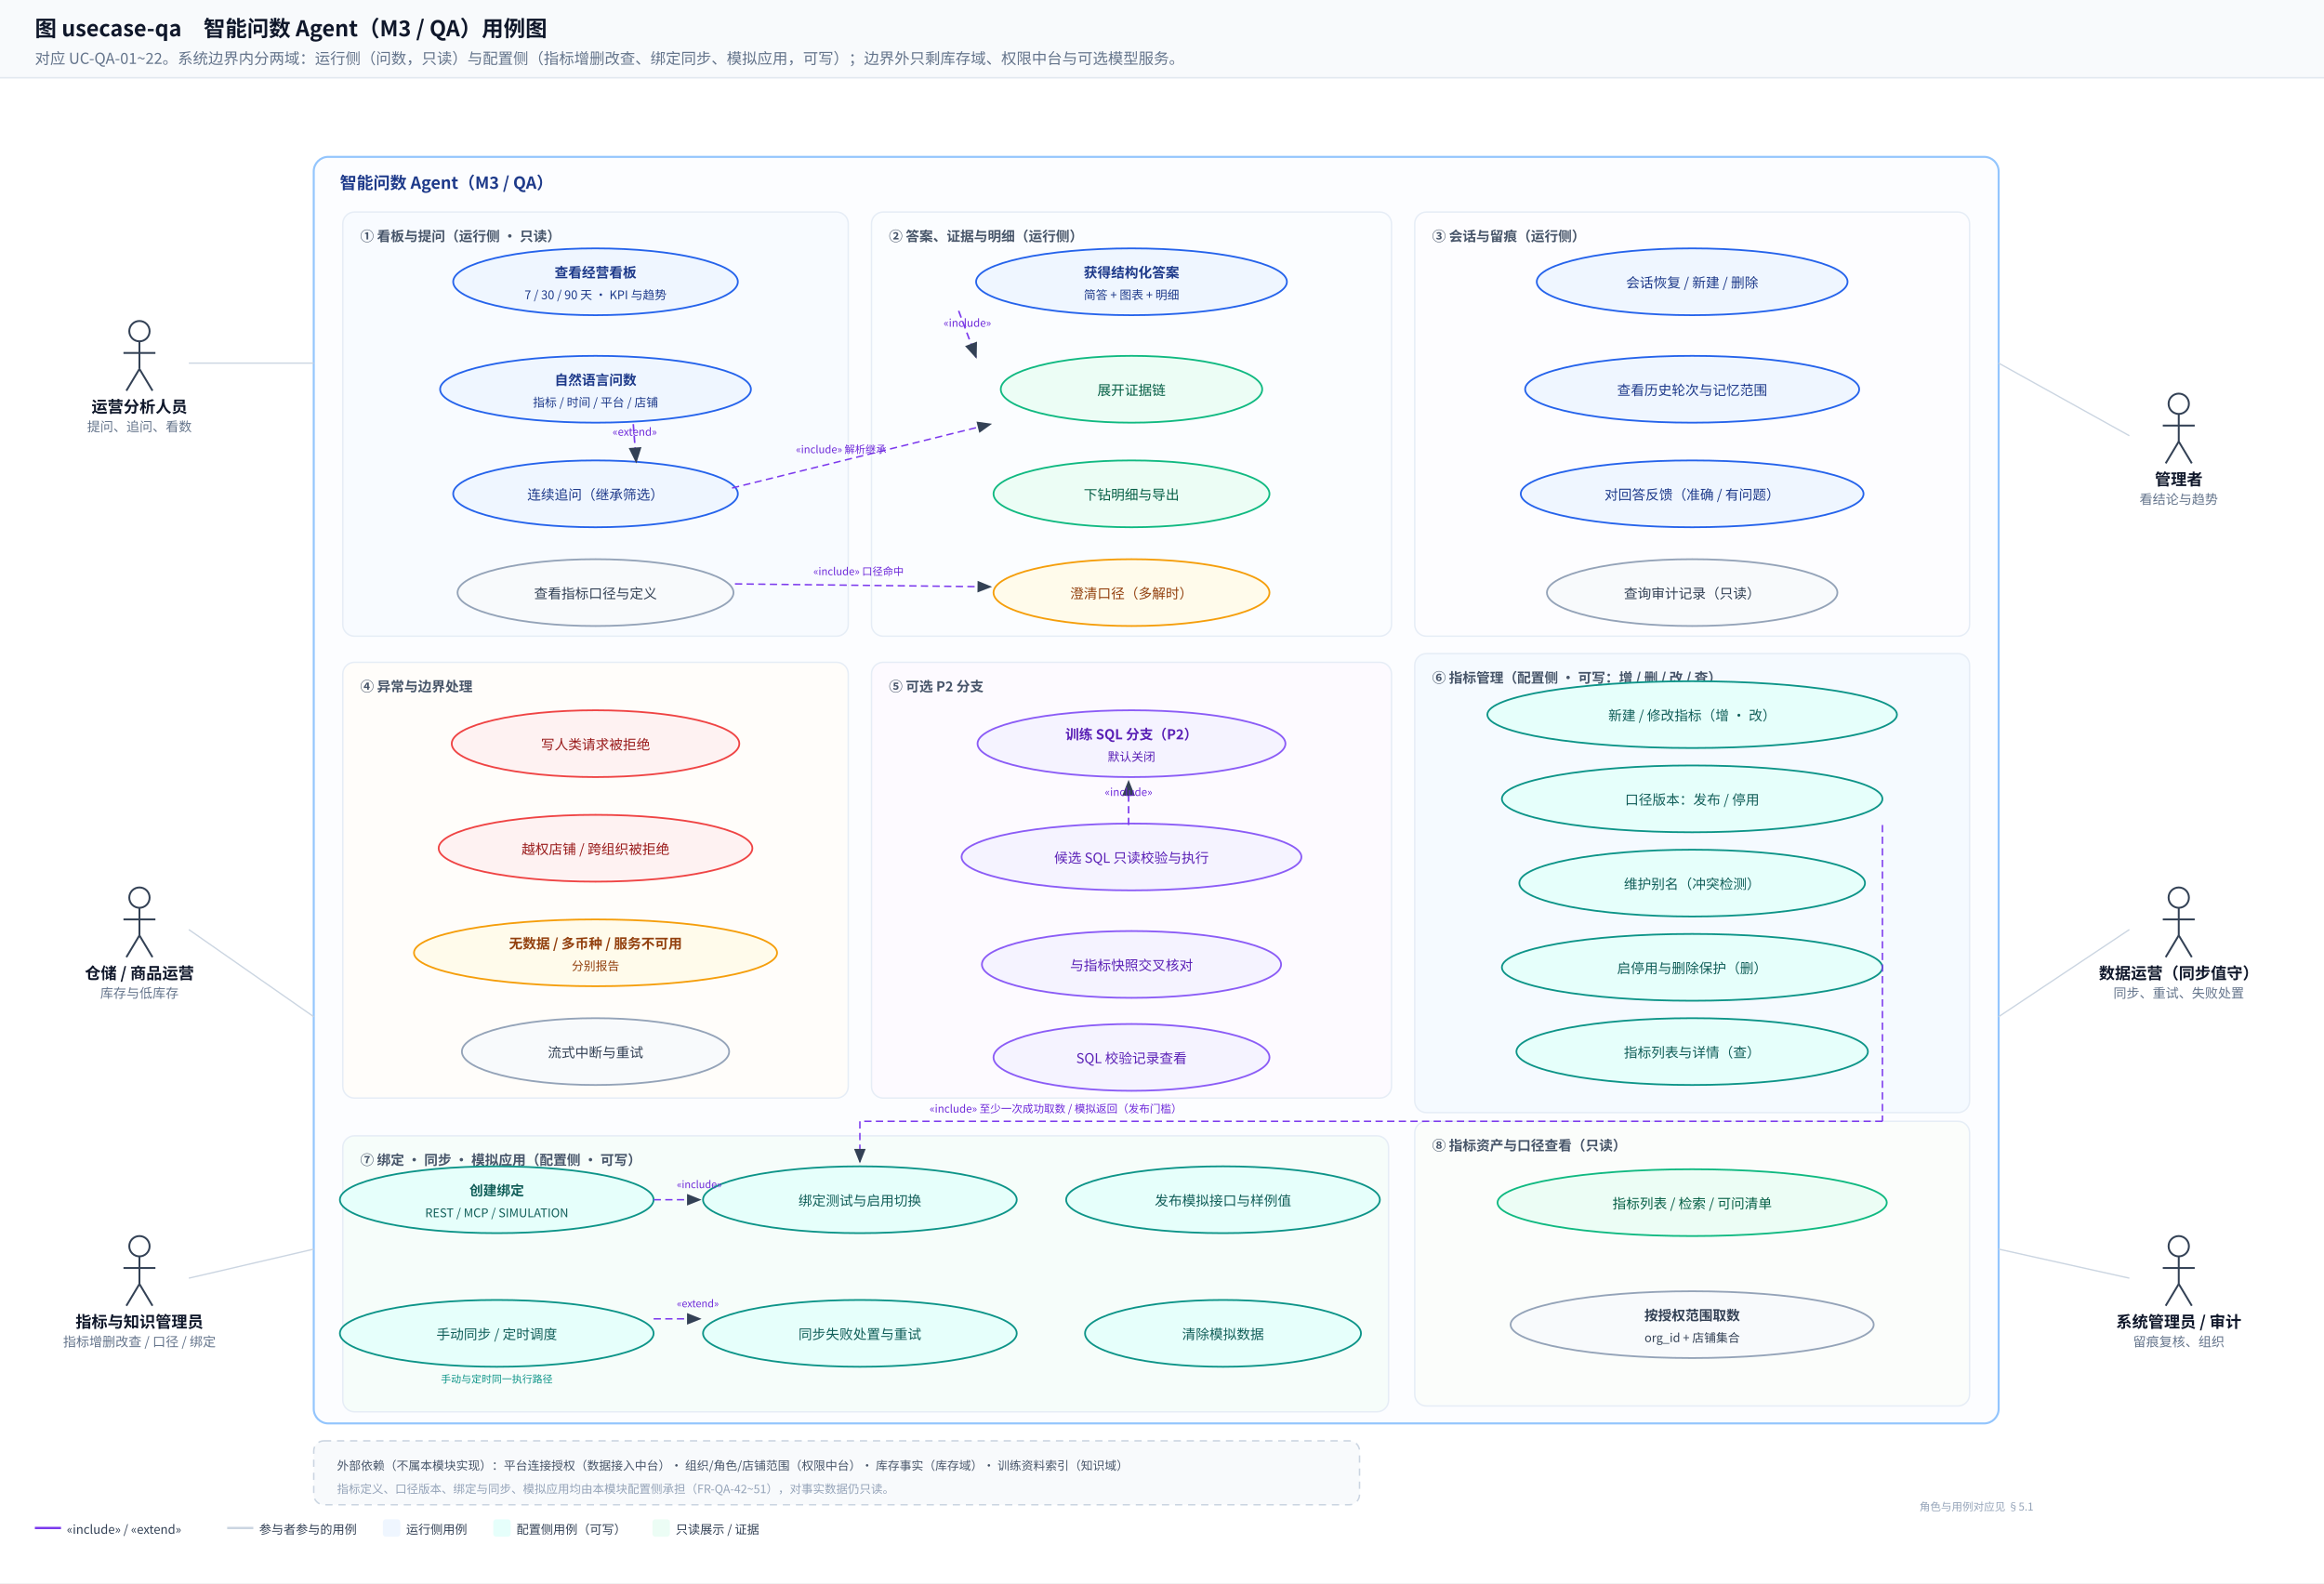
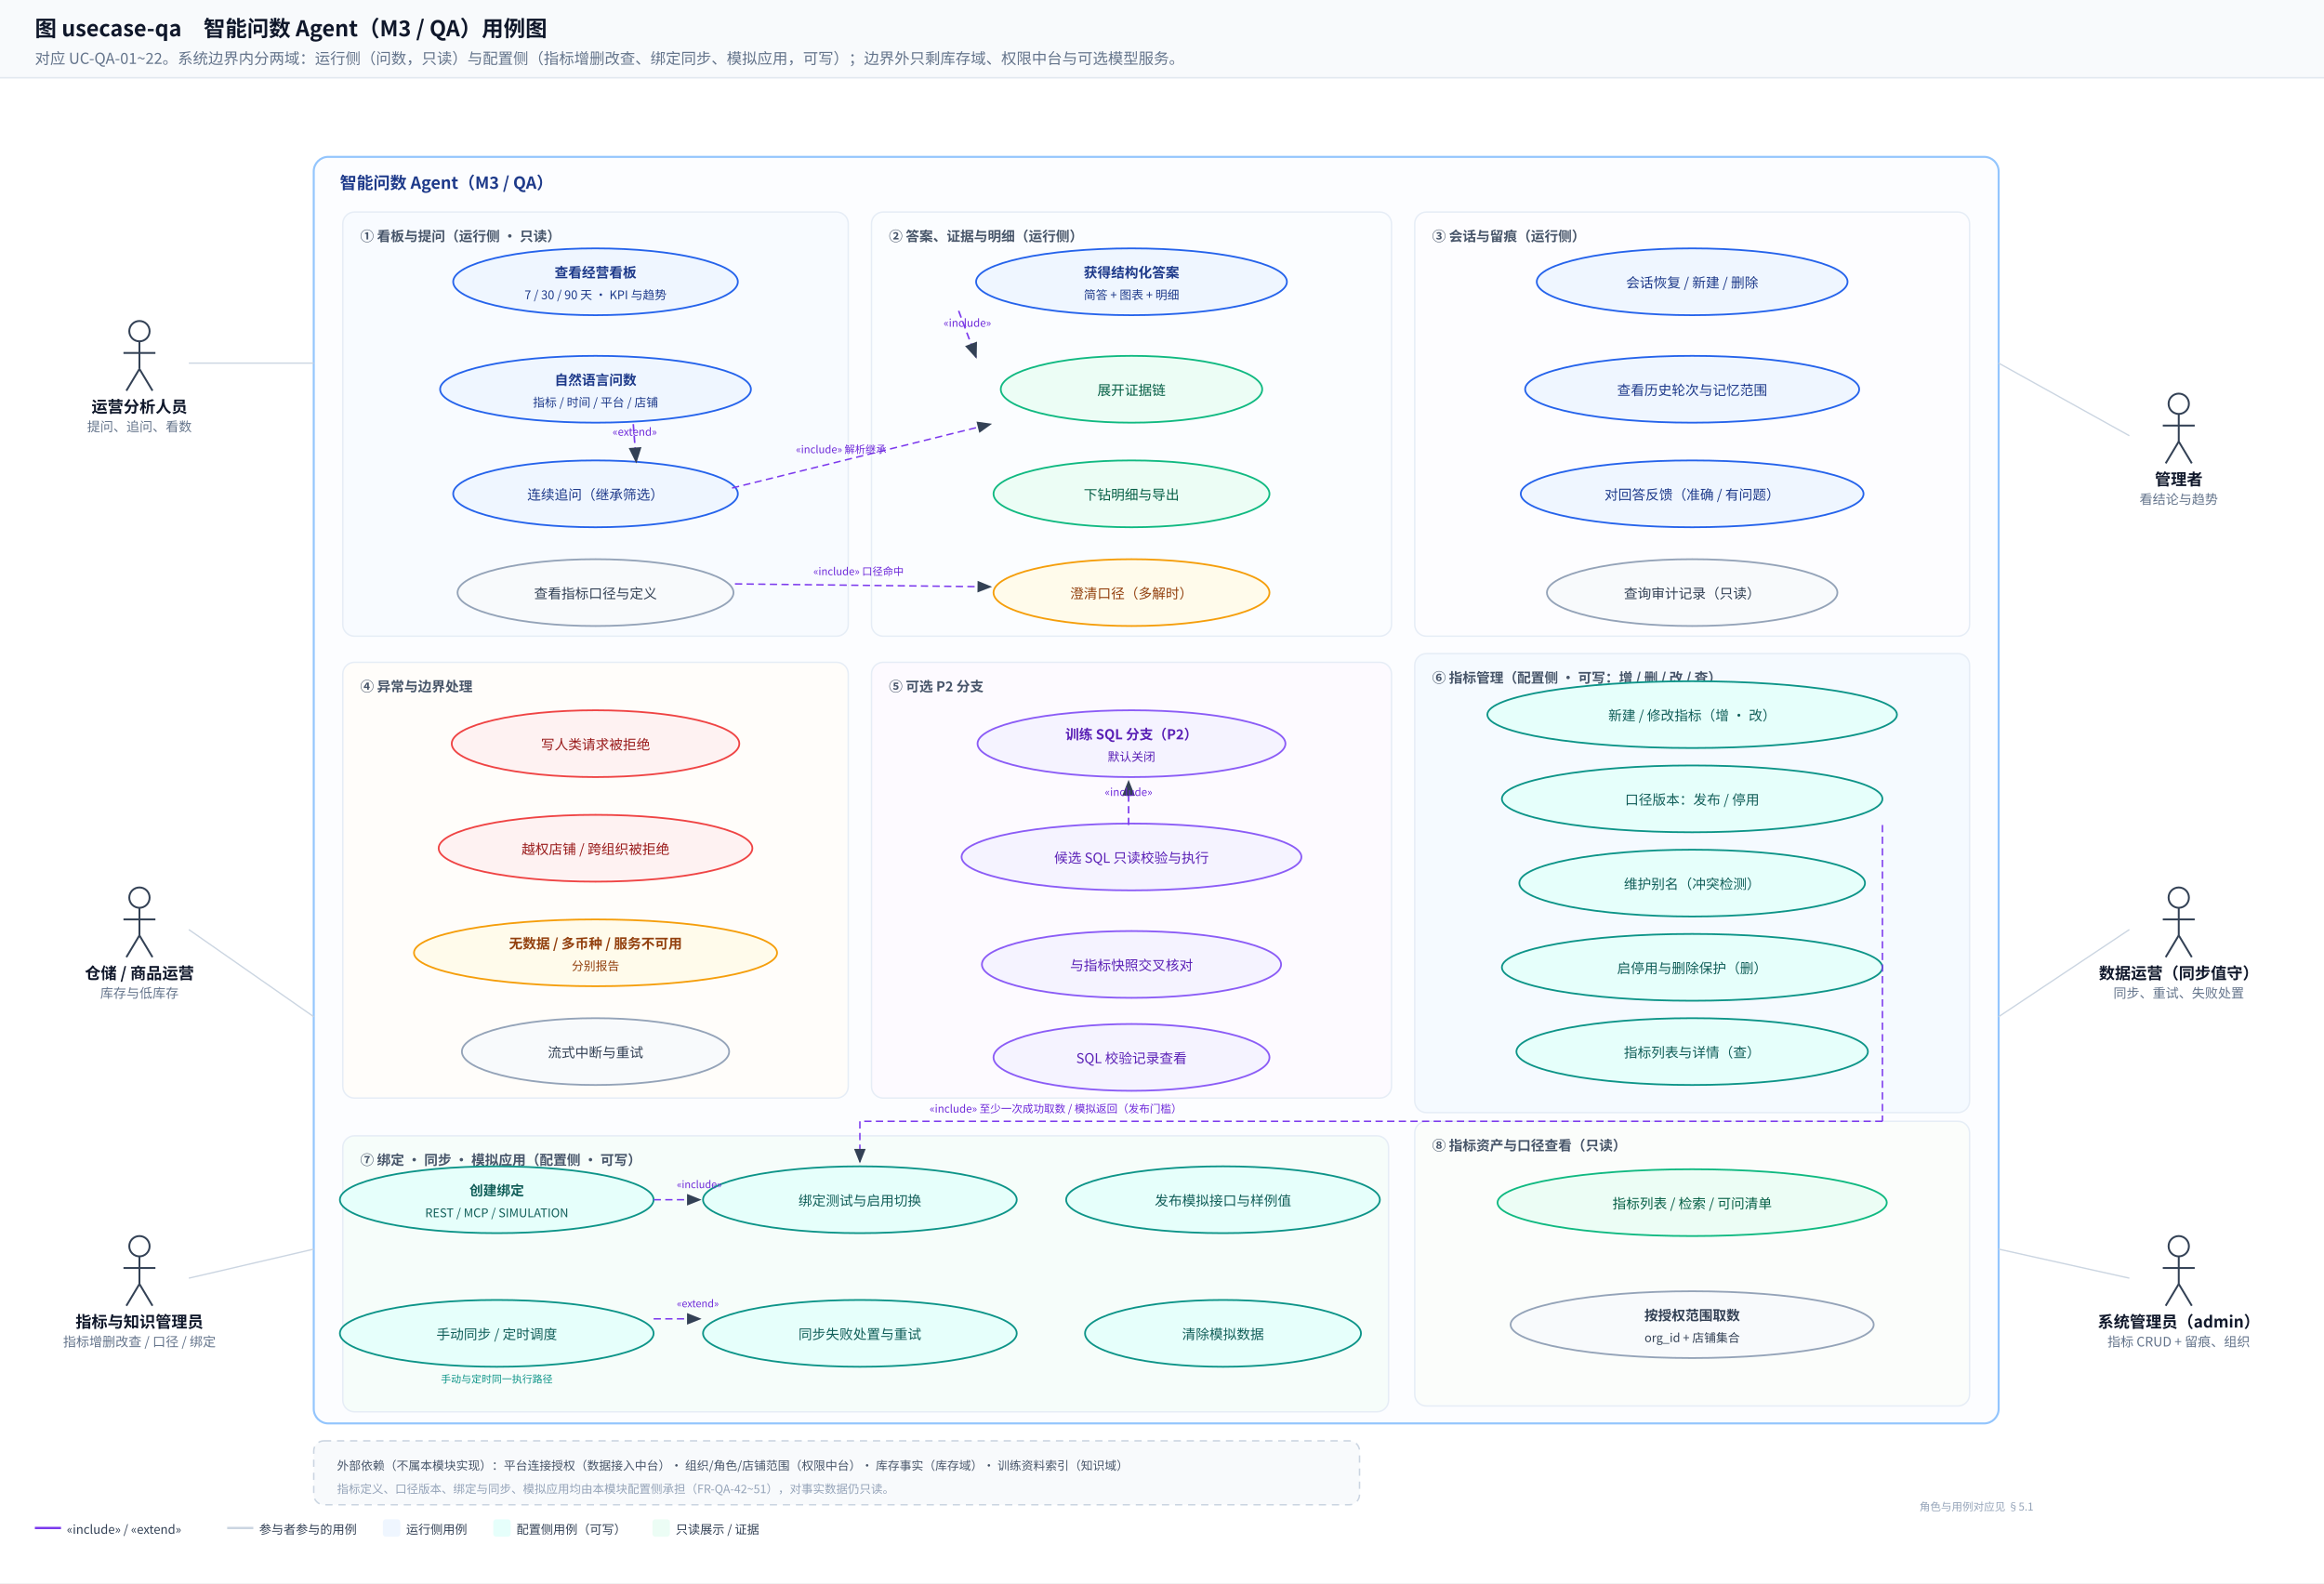
<svg xmlns="http://www.w3.org/2000/svg" width="1600" height="1090" viewBox="0 0 1600 1090">
  <defs>
    <marker id="ar" markerWidth="10" markerHeight="8" refX="9" refY="4" orient="auto">
      <path d="M0,0 L10,4 L0,8 z" fill="#334155" />
    </marker>
    <marker id="ar-b" markerWidth="10" markerHeight="8" refX="9" refY="4" orient="auto">
      <path d="M0,0 L10,4 L0,8 z" fill="#2563eb" />
    </marker>
    <marker id="ar-r" markerWidth="10" markerHeight="8" refX="9" refY="4" orient="auto">
      <path d="M0,0 L10,4 L0,8 z" fill="#dc2626" />
    </marker>
    <marker id="ar-g" markerWidth="10" markerHeight="8" refX="9" refY="4" orient="auto">
      <path d="M0,0 L10,4 L0,8 z" fill="#059669" />
    </marker>
    <marker id="ar-a" markerWidth="10" markerHeight="8" refX="9" refY="4" orient="auto">
      <path d="M0,0 L10,4 L0,8 z" fill="#d97706" />
    </marker>
  </defs>
  <rect width="1600" height="1090" fill="#ffffff" />
  <rect x="0" y="0" width="1600" height="54" fill="#f8fafc" />
  <rect x="0" y="53" width="1600" height="1" fill="#e2e8f0" />
  <text x="24" y="25" font-family="Droid Sans Fallback, Noto Sans CJK SC, Microsoft YaHei, sans-serif" font-size="15" font-weight="bold" fill="#0f172a">图 usecase-qa　智能问数 Agent（M3 / QA）用例图</text>
  <text x="24" y="44" font-family="Droid Sans Fallback, Noto Sans CJK SC, Microsoft YaHei, sans-serif" font-size="10.5" fill="#64748b">对应 UC-QA-01~22。系统边界内分两域：运行侧（问数，只读）与配置侧（指标增删改查、绑定同步、模拟应用，可写）；边界外只剩库存域、权限中台与可选模型服务。</text>
  <rect x="216.0" y="108.0" width="1160.0" height="872.0" rx="10" fill="#fcfdff" stroke="#93c5fd" stroke-width="1.4" />
  <text x="234.0" y="130.0" font-family="Droid Sans Fallback, Noto Sans CJK SC, Microsoft YaHei, sans-serif" font-size="11.5" fill="#1e3a8a" text-anchor="start" font-weight="bold">智能问数 Agent（M3 / QA）</text>
  <rect x="236.0" y="146.0" width="348.0" height="292.0" rx="8" fill="#f8fbff" stroke="#e6edf6" stroke-width="1" />
  <text x="248.0" y="166.0" font-family="Droid Sans Fallback, Noto Sans CJK SC, Microsoft YaHei, sans-serif" font-size="9.4" fill="#475569" text-anchor="start" font-weight="bold">① 看板与提问（运行侧 · 只读）</text>
  <rect x="600.0" y="146.0" width="358.0" height="292.0" rx="8" fill="#fbfdff" stroke="#e6edf6" stroke-width="1" />
  <text x="612.0" y="166.0" font-family="Droid Sans Fallback, Noto Sans CJK SC, Microsoft YaHei, sans-serif" font-size="9.4" fill="#475569" text-anchor="start" font-weight="bold">② 答案、证据与明细（运行侧）</text>
  <rect x="974.0" y="146.0" width="382.0" height="292.0" rx="8" fill="#fdfdff" stroke="#e6edf6" stroke-width="1" />
  <text x="986.0" y="166.0" font-family="Droid Sans Fallback, Noto Sans CJK SC, Microsoft YaHei, sans-serif" font-size="9.4" fill="#475569" text-anchor="start" font-weight="bold">③ 会话与留痕（运行侧）</text>
  <rect x="236.0" y="456.0" width="348.0" height="300.0" rx="8" fill="#fffdfa" stroke="#e6edf6" stroke-width="1" />
  <text x="248.0" y="476.0" font-family="Droid Sans Fallback, Noto Sans CJK SC, Microsoft YaHei, sans-serif" font-size="9.4" fill="#475569" text-anchor="start" font-weight="bold">④ 异常与边界处理</text>
  <rect x="600.0" y="456.0" width="358.0" height="300.0" rx="8" fill="#fdfaff" stroke="#e6edf6" stroke-width="1" />
  <text x="612.0" y="476.0" font-family="Droid Sans Fallback, Noto Sans CJK SC, Microsoft YaHei, sans-serif" font-size="9.4" fill="#475569" text-anchor="start" font-weight="bold">⑤ 可选 P2 分支</text>
  <rect x="974.0" y="450.0" width="382.0" height="316.0" rx="8" fill="#f5faff" stroke="#e6edf6" stroke-width="1" />
  <text x="986.0" y="470.0" font-family="Droid Sans Fallback, Noto Sans CJK SC, Microsoft YaHei, sans-serif" font-size="9.4" fill="#475569" text-anchor="start" font-weight="bold">⑥ 指标管理（配置侧 · 可写：增 / 删 / 改 / 查）</text>
  <rect x="236.0" y="782.0" width="720.0" height="190.0" rx="8" fill="#f6fdfa" stroke="#e6edf6" stroke-width="1" />
  <text x="248.0" y="802.0" font-family="Droid Sans Fallback, Noto Sans CJK SC, Microsoft YaHei, sans-serif" font-size="9.4" fill="#475569" text-anchor="start" font-weight="bold">⑦ 绑定 · 同步 · 模拟应用（配置侧 · 可写）</text>
  <rect x="974.0" y="772.0" width="382.0" height="196.0" rx="8" fill="#fbfdfb" stroke="#e6edf6" stroke-width="1" />
  <text x="986.0" y="792.0" font-family="Droid Sans Fallback, Noto Sans CJK SC, Microsoft YaHei, sans-serif" font-size="9.4" fill="#475569" text-anchor="start" font-weight="bold">⑧ 指标资产与口径查看（只读）</text>
  <ellipse cx="410.0" cy="194.0" rx="98.0" ry="23.0" fill="#eff6ff" stroke="#2563eb" stroke-width="1.2" />
  <text x="410.0" y="191.0" font-family="Droid Sans Fallback, Noto Sans CJK SC, Microsoft YaHei, sans-serif" font-size="9.4" fill="#1e3a8a" text-anchor="middle" font-weight="bold">查看经营看板</text>
  <text x="410.0" y="206.0" font-family="Droid Sans Fallback, Noto Sans CJK SC, Microsoft YaHei, sans-serif" font-size="8.2" fill="#1e3a8a" text-anchor="middle" font-weight="normal">7 / 30 / 90 天 · KPI 与趋势</text>
  <ellipse cx="410.0" cy="268.0" rx="107.0" ry="23.0" fill="#eff6ff" stroke="#2563eb" stroke-width="1.2" />
  <text x="410.0" y="265.0" font-family="Droid Sans Fallback, Noto Sans CJK SC, Microsoft YaHei, sans-serif" font-size="9.4" fill="#1e3a8a" text-anchor="middle" font-weight="bold">自然语言问数</text>
  <text x="410.0" y="280.0" font-family="Droid Sans Fallback, Noto Sans CJK SC, Microsoft YaHei, sans-serif" font-size="8.2" fill="#1e3a8a" text-anchor="middle" font-weight="normal">指标 / 时间 / 平台 / 店铺</text>
  <ellipse cx="410.0" cy="340.0" rx="98.0" ry="23.0" fill="#eff6ff" stroke="#2563eb" stroke-width="1.2" />
  <text x="410.0" y="344.0" font-family="Droid Sans Fallback, Noto Sans CJK SC, Microsoft YaHei, sans-serif" font-size="9.4" fill="#1e3a8a" text-anchor="middle" font-weight="normal">连续追问（继承筛选）</text>
  <ellipse cx="410.0" cy="408.0" rx="95.0" ry="23.0" fill="#f8fafc" stroke="#94a3b8" stroke-width="1.2" />
  <text x="410.0" y="412.0" font-family="Droid Sans Fallback, Noto Sans CJK SC, Microsoft YaHei, sans-serif" font-size="9.4" fill="#334155" text-anchor="middle" font-weight="normal">查看指标口径与定义</text>
  <ellipse cx="779.0" cy="194.0" rx="107.0" ry="23.0" fill="#eff6ff" stroke="#2563eb" stroke-width="1.2" />
  <text x="779.0" y="191.0" font-family="Droid Sans Fallback, Noto Sans CJK SC, Microsoft YaHei, sans-serif" font-size="9.4" fill="#1e3a8a" text-anchor="middle" font-weight="bold">获得结构化答案</text>
  <text x="779.0" y="206.0" font-family="Droid Sans Fallback, Noto Sans CJK SC, Microsoft YaHei, sans-serif" font-size="8.2" fill="#1e3a8a" text-anchor="middle" font-weight="normal">简答 + 图表 + 明细</text>
  <ellipse cx="779.0" cy="268.0" rx="90.0" ry="23.0" fill="#ecfdf5" stroke="#10b981" stroke-width="1.2" />
  <text x="779.0" y="272.0" font-family="Droid Sans Fallback, Noto Sans CJK SC, Microsoft YaHei, sans-serif" font-size="9.4" fill="#065f46" text-anchor="middle" font-weight="normal">展开证据链</text>
  <ellipse cx="779.0" cy="340.0" rx="95.0" ry="23.0" fill="#ecfdf5" stroke="#10b981" stroke-width="1.2" />
  <text x="779.0" y="344.0" font-family="Droid Sans Fallback, Noto Sans CJK SC, Microsoft YaHei, sans-serif" font-size="9.4" fill="#065f46" text-anchor="middle" font-weight="normal">下钻明细与导出</text>
  <ellipse cx="779.0" cy="408.0" rx="95.0" ry="23.0" fill="#fffbeb" stroke="#f59e0b" stroke-width="1.2" />
  <text x="779.0" y="412.0" font-family="Droid Sans Fallback, Noto Sans CJK SC, Microsoft YaHei, sans-serif" font-size="9.4" fill="#92400e" text-anchor="middle" font-weight="normal">澄清口径（多解时）</text>
  <ellipse cx="1165.0" cy="194.0" rx="107.0" ry="23.0" fill="#eff6ff" stroke="#2563eb" stroke-width="1.2" />
  <text x="1165.0" y="198.0" font-family="Droid Sans Fallback, Noto Sans CJK SC, Microsoft YaHei, sans-serif" font-size="9.4" fill="#1e3a8a" text-anchor="middle" font-weight="normal">会话恢复 / 新建 / 删除</text>
  <ellipse cx="1165.0" cy="268.0" rx="115.0" ry="23.0" fill="#eff6ff" stroke="#2563eb" stroke-width="1.2" />
  <text x="1165.0" y="272.0" font-family="Droid Sans Fallback, Noto Sans CJK SC, Microsoft YaHei, sans-serif" font-size="9.4" fill="#1e3a8a" text-anchor="middle" font-weight="normal">查看历史轮次与记忆范围</text>
  <ellipse cx="1165.0" cy="340.0" rx="118.0" ry="23.0" fill="#eff6ff" stroke="#2563eb" stroke-width="1.2" />
  <text x="1165.0" y="344.0" font-family="Droid Sans Fallback, Noto Sans CJK SC, Microsoft YaHei, sans-serif" font-size="9.4" fill="#1e3a8a" text-anchor="middle" font-weight="normal">对回答反馈（准确 / 有问题）</text>
  <ellipse cx="1165.0" cy="408.0" rx="100.0" ry="23.0" fill="#f8fafc" stroke="#94a3b8" stroke-width="1.2" />
  <text x="1165.0" y="412.0" font-family="Droid Sans Fallback, Noto Sans CJK SC, Microsoft YaHei, sans-serif" font-size="9.4" fill="#334155" text-anchor="middle" font-weight="normal">查询审计记录（只读）</text>
  <ellipse cx="410.0" cy="512.0" rx="99.0" ry="23.0" fill="#fef2f2" stroke="#ef4444" stroke-width="1.2" />
  <text x="410.0" y="516.0" font-family="Droid Sans Fallback, Noto Sans CJK SC, Microsoft YaHei, sans-serif" font-size="9.4" fill="#991b1b" text-anchor="middle" font-weight="normal">写人类请求被拒绝</text>
  <ellipse cx="410.0" cy="584.0" rx="108.0" ry="23.0" fill="#fef2f2" stroke="#ef4444" stroke-width="1.2" />
  <text x="410.0" y="588.0" font-family="Droid Sans Fallback, Noto Sans CJK SC, Microsoft YaHei, sans-serif" font-size="9.4" fill="#991b1b" text-anchor="middle" font-weight="normal">越权店铺 / 跨组织被拒绝</text>
  <ellipse cx="410.0" cy="656.0" rx="125.0" ry="23.0" fill="#fffbeb" stroke="#f59e0b" stroke-width="1.2" />
  <text x="410.0" y="653.0" font-family="Droid Sans Fallback, Noto Sans CJK SC, Microsoft YaHei, sans-serif" font-size="9.4" fill="#92400e" text-anchor="middle" font-weight="bold">无数据 / 多币种 / 服务不可用</text>
  <text x="410.0" y="668.0" font-family="Droid Sans Fallback, Noto Sans CJK SC, Microsoft YaHei, sans-serif" font-size="8.2" fill="#92400e" text-anchor="middle" font-weight="normal">分别报告</text>
  <ellipse cx="410.0" cy="724.0" rx="92.0" ry="23.0" fill="#f8fafc" stroke="#94a3b8" stroke-width="1.2" />
  <text x="410.0" y="728.0" font-family="Droid Sans Fallback, Noto Sans CJK SC, Microsoft YaHei, sans-serif" font-size="9.4" fill="#334155" text-anchor="middle" font-weight="normal">流式中断与重试</text>
  <ellipse cx="779.0" cy="512.0" rx="106.0" ry="23.0" fill="#f5f3ff" stroke="#8b5cf6" stroke-width="1.2" />
  <text x="779.0" y="509.0" font-family="Droid Sans Fallback, Noto Sans CJK SC, Microsoft YaHei, sans-serif" font-size="9.4" fill="#5b21b6" text-anchor="middle" font-weight="bold">训练 SQL 分支（P2）</text>
  <text x="779.0" y="524.0" font-family="Droid Sans Fallback, Noto Sans CJK SC, Microsoft YaHei, sans-serif" font-size="8.2" fill="#5b21b6" text-anchor="middle" font-weight="normal">默认关闭</text>
  <ellipse cx="779.0" cy="590.0" rx="117.0" ry="23.0" fill="#f5f3ff" stroke="#8b5cf6" stroke-width="1.2" />
  <text x="779.0" y="594.0" font-family="Droid Sans Fallback, Noto Sans CJK SC, Microsoft YaHei, sans-serif" font-size="9.4" fill="#5b21b6" text-anchor="middle" font-weight="normal">候选 SQL 只读校验与执行</text>
  <ellipse cx="779.0" cy="664.0" rx="103.0" ry="23.0" fill="#f5f3ff" stroke="#8b5cf6" stroke-width="1.2" />
  <text x="779.0" y="668.0" font-family="Droid Sans Fallback, Noto Sans CJK SC, Microsoft YaHei, sans-serif" font-size="9.4" fill="#5b21b6" text-anchor="middle" font-weight="normal">与指标快照交叉核对</text>
  <ellipse cx="779.0" cy="728.0" rx="95.0" ry="23.0" fill="#f5f3ff" stroke="#8b5cf6" stroke-width="1.2" />
  <text x="779.0" y="732.0" font-family="Droid Sans Fallback, Noto Sans CJK SC, Microsoft YaHei, sans-serif" font-size="9.4" fill="#5b21b6" text-anchor="middle" font-weight="normal">SQL 校验记录查看</text>
  <ellipse cx="1165.0" cy="492.0" rx="141.0" ry="23.0" fill="#e6fffb" stroke="#0d9488" stroke-width="1.2" />
  <text x="1165.0" y="496.0" font-family="Droid Sans Fallback, Noto Sans CJK SC, Microsoft YaHei, sans-serif" font-size="9.4" fill="#115e59" text-anchor="middle" font-weight="normal">新建 / 修改指标（增 · 改）</text>
  <ellipse cx="1165.0" cy="550.0" rx="131.0" ry="23.0" fill="#e6fffb" stroke="#0d9488" stroke-width="1.2" />
  <text x="1165.0" y="554.0" font-family="Droid Sans Fallback, Noto Sans CJK SC, Microsoft YaHei, sans-serif" font-size="9.4" fill="#115e59" text-anchor="middle" font-weight="normal">口径版本：发布 / 停用</text>
  <ellipse cx="1165.0" cy="608.0" rx="119.0" ry="23.0" fill="#e6fffb" stroke="#0d9488" stroke-width="1.2" />
  <text x="1165.0" y="612.0" font-family="Droid Sans Fallback, Noto Sans CJK SC, Microsoft YaHei, sans-serif" font-size="9.4" fill="#115e59" text-anchor="middle" font-weight="normal">维护别名（冲突检测）</text>
  <ellipse cx="1165.0" cy="666.0" rx="131.0" ry="23.0" fill="#e6fffb" stroke="#0d9488" stroke-width="1.2" />
  <text x="1165.0" y="670.0" font-family="Droid Sans Fallback, Noto Sans CJK SC, Microsoft YaHei, sans-serif" font-size="9.4" fill="#115e59" text-anchor="middle" font-weight="normal">启停用与删除保护（删）</text>
  <ellipse cx="1165.0" cy="724.0" rx="121.0" ry="23.0" fill="#e6fffb" stroke="#0d9488" stroke-width="1.2" />
  <text x="1165.0" y="728.0" font-family="Droid Sans Fallback, Noto Sans CJK SC, Microsoft YaHei, sans-serif" font-size="9.4" fill="#115e59" text-anchor="middle" font-weight="normal">指标列表与详情（查）</text>
  <ellipse cx="342.0" cy="826.0" rx="108.0" ry="23.0" fill="#e6fffb" stroke="#0d9488" stroke-width="1.2" />
  <text x="342.0" y="823.0" font-family="Droid Sans Fallback, Noto Sans CJK SC, Microsoft YaHei, sans-serif" font-size="9.4" fill="#115e59" text-anchor="middle" font-weight="bold">创建绑定</text>
  <text x="342.0" y="838.0" font-family="Droid Sans Fallback, Noto Sans CJK SC, Microsoft YaHei, sans-serif" font-size="8.2" fill="#115e59" text-anchor="middle" font-weight="normal">REST / MCP / SIMULATION</text>
  <ellipse cx="592.0" cy="826.0" rx="108.0" ry="23.0" fill="#e6fffb" stroke="#0d9488" stroke-width="1.2" />
  <text x="592.0" y="830.0" font-family="Droid Sans Fallback, Noto Sans CJK SC, Microsoft YaHei, sans-serif" font-size="9.4" fill="#115e59" text-anchor="middle" font-weight="normal">绑定测试与启用切换</text>
  <ellipse cx="842.0" cy="826.0" rx="108.0" ry="23.0" fill="#e6fffb" stroke="#0d9488" stroke-width="1.2" />
  <text x="842.0" y="830.0" font-family="Droid Sans Fallback, Noto Sans CJK SC, Microsoft YaHei, sans-serif" font-size="9.4" fill="#115e59" text-anchor="middle" font-weight="normal">发布模拟接口与样例值</text>
  <ellipse cx="342.0" cy="918.0" rx="108.0" ry="23.0" fill="#e6fffb" stroke="#0d9488" stroke-width="1.2" />
  <text x="342.0" y="922.0" font-family="Droid Sans Fallback, Noto Sans CJK SC, Microsoft YaHei, sans-serif" font-size="9.4" fill="#115e59" text-anchor="middle" font-weight="normal">手动同步 / 定时调度</text>
  <ellipse cx="592.0" cy="918.0" rx="108.0" ry="23.0" fill="#e6fffb" stroke="#0d9488" stroke-width="1.2" />
  <text x="592.0" y="922.0" font-family="Droid Sans Fallback, Noto Sans CJK SC, Microsoft YaHei, sans-serif" font-size="9.4" fill="#115e59" text-anchor="middle" font-weight="normal">同步失败处置与重试</text>
  <ellipse cx="842.0" cy="918.0" rx="95.0" ry="23.0" fill="#e6fffb" stroke="#0d9488" stroke-width="1.2" />
  <text x="842.0" y="922.0" font-family="Droid Sans Fallback, Noto Sans CJK SC, Microsoft YaHei, sans-serif" font-size="9.4" fill="#115e59" text-anchor="middle" font-weight="normal">清除模拟数据</text>
  <ellipse cx="1165.0" cy="828.0" rx="134.0" ry="23.0" fill="#ecfdf5" stroke="#10b981" stroke-width="1.2" />
  <text x="1165.0" y="832.0" font-family="Droid Sans Fallback, Noto Sans CJK SC, Microsoft YaHei, sans-serif" font-size="9.4" fill="#065f46" text-anchor="middle" font-weight="normal">指标列表 / 检索 / 可问清单</text>
  <ellipse cx="1165.0" cy="912.0" rx="125.0" ry="23.0" fill="#f8fafc" stroke="#94a3b8" stroke-width="1.2" />
  <text x="1165.0" y="909.0" font-family="Droid Sans Fallback, Noto Sans CJK SC, Microsoft YaHei, sans-serif" font-size="9.4" fill="#334155" text-anchor="middle" font-weight="bold">按授权范围取数</text>
  <text x="1165.0" y="924.0" font-family="Droid Sans Fallback, Noto Sans CJK SC, Microsoft YaHei, sans-serif" font-size="8.2" fill="#334155" text-anchor="middle" font-weight="normal">org_id + 店铺集合</text>
  <line x1="436.0" y1="292.0" x2="438.0" y2="318.0" stroke="#7c3aed" stroke-width="1.1" stroke-dasharray="5 3" marker-end="url(#ar)" />
  <text x="437.0" y="300.0" font-family="Droid Sans Fallback, Noto Sans CJK SC, Microsoft YaHei, sans-serif" font-size="7.4" fill="#6d28d9" text-anchor="middle" font-weight="normal">«extend»</text>
  <line x1="660.0" y1="214.0" x2="672.0" y2="246.0" stroke="#7c3aed" stroke-width="1.1" stroke-dasharray="5 3" marker-end="url(#ar)" />
  <text x="666.0" y="225.0" font-family="Droid Sans Fallback, Noto Sans CJK SC, Microsoft YaHei, sans-serif" font-size="7.4" fill="#6d28d9" text-anchor="middle" font-weight="normal">«include»</text>
  <line x1="504.0" y1="336.0" x2="682.0" y2="292.0" stroke="#7c3aed" stroke-width="1.0" stroke-dasharray="5 3" marker-end="url(#ar)" />
  <text x="548.0" y="312.0" font-family="Droid Sans Fallback, Noto Sans CJK SC, Microsoft YaHei, sans-serif" font-size="7.2" fill="#6d28d9" text-anchor="start" font-weight="normal">«include» 解析继承</text>
  <line x1="506.0" y1="402.0" x2="682.0" y2="404.0" stroke="#7c3aed" stroke-width="1.0" stroke-dasharray="5 3" marker-end="url(#ar)" />
  <text x="560.0" y="396.0" font-family="Droid Sans Fallback, Noto Sans CJK SC, Microsoft YaHei, sans-serif" font-size="7.2" fill="#6d28d9" text-anchor="start" font-weight="normal">«include» 口径命中</text>
  <line x1="777.0" y1="568.0" x2="777.0" y2="538.0" stroke="#7c3aed" stroke-width="1.1" stroke-dasharray="5 3" marker-end="url(#ar)" />
  <text x="777.0" y="548.0" font-family="Droid Sans Fallback, Noto Sans CJK SC, Microsoft YaHei, sans-serif" font-size="7.4" fill="#6d28d9" text-anchor="middle" font-weight="normal">«include»</text>
  <line x1="1296.0" y1="568.0" x2="1296.0" y2="772.0" stroke="#7c3aed" stroke-width="1.0" stroke-dasharray="5 3" />
  <line x1="1296.0" y1="772.0" x2="592.0" y2="772.0" stroke="#7c3aed" stroke-width="1.0" stroke-dasharray="5 3" />
  <line x1="592.0" y1="772.0" x2="592.0" y2="800.0" stroke="#7c3aed" stroke-width="1.0" stroke-dasharray="5 3" marker-end="url(#ar)" />
  <text x="640.0" y="766.0" font-family="Droid Sans Fallback, Noto Sans CJK SC, Microsoft YaHei, sans-serif" font-size="7.4" fill="#6d28d9" text-anchor="start" font-weight="normal">«include» 至少一次成功取数 / 模拟返回（发布门槛）</text>
  <line x1="450.0" y1="826.0" x2="482.0" y2="826.0" stroke="#7c3aed" stroke-width="1.0" stroke-dasharray="5 3" marker-end="url(#ar)" />
  <text x="466.0" y="818.0" font-family="Droid Sans Fallback, Noto Sans CJK SC, Microsoft YaHei, sans-serif" font-size="7.0" fill="#6d28d9" text-anchor="start" font-weight="normal">«include»</text>
  <line x1="450.0" y1="908.0" x2="482.0" y2="908.0" stroke="#7c3aed" stroke-width="1.0" stroke-dasharray="5 3" marker-end="url(#ar)" />
  <text x="466.0" y="900.0" font-family="Droid Sans Fallback, Noto Sans CJK SC, Microsoft YaHei, sans-serif" font-size="7.0" fill="#6d28d9" text-anchor="start" font-weight="normal">«extend»</text>
  <text x="342.0" y="952.0" font-family="Droid Sans Fallback, Noto Sans CJK SC, Microsoft YaHei, sans-serif" font-size="7.0" fill="#0d9488" text-anchor="middle" font-weight="normal">手动与定时同一执行路径</text>
  <circle cx="96.0" cy="228.0" r="7.0" fill="#ffffff" stroke="#334155" stroke-width="1.3" />
  <line x1="96.0" y1="235.0" x2="96.0" y2="254.0" stroke="#334155" stroke-width="1.3" />
  <line x1="85.0" y1="243.0" x2="107.0" y2="243.0" stroke="#334155" stroke-width="1.3" />
  <line x1="96.0" y1="254.0" x2="87.0" y2="269.0" stroke="#334155" stroke-width="1.3" />
  <line x1="96.0" y1="254.0" x2="105.0" y2="269.0" stroke="#334155" stroke-width="1.3" />
  <text x="96.0" y="284.0" font-family="Droid Sans Fallback, Noto Sans CJK SC, Microsoft YaHei, sans-serif" font-size="11" fill="#0f172a" text-anchor="middle" font-weight="bold">运营分析人员</text>
  <text x="96.0" y="297.0" font-family="Droid Sans Fallback, Noto Sans CJK SC, Microsoft YaHei, sans-serif" font-size="9" fill="#64748b" text-anchor="middle" font-weight="normal">提问、追问、看数</text>
  <circle cx="96.0" cy="618.0" r="7.0" fill="#ffffff" stroke="#334155" stroke-width="1.3" />
  <line x1="96.0" y1="625.0" x2="96.0" y2="644.0" stroke="#334155" stroke-width="1.3" />
  <line x1="85.0" y1="633.0" x2="107.0" y2="633.0" stroke="#334155" stroke-width="1.3" />
  <line x1="96.0" y1="644.0" x2="87.0" y2="659.0" stroke="#334155" stroke-width="1.3" />
  <line x1="96.0" y1="644.0" x2="105.0" y2="659.0" stroke="#334155" stroke-width="1.3" />
  <text x="96.0" y="674.0" font-family="Droid Sans Fallback, Noto Sans CJK SC, Microsoft YaHei, sans-serif" font-size="11" fill="#0f172a" text-anchor="middle" font-weight="bold">仓储 / 商品运营</text>
  <text x="96.0" y="687.0" font-family="Droid Sans Fallback, Noto Sans CJK SC, Microsoft YaHei, sans-serif" font-size="9" fill="#64748b" text-anchor="middle" font-weight="normal">库存与低库存</text>
  <circle cx="96.0" cy="858.0" r="7.0" fill="#ffffff" stroke="#334155" stroke-width="1.3" />
  <line x1="96.0" y1="865.0" x2="96.0" y2="884.0" stroke="#334155" stroke-width="1.3" />
  <line x1="85.0" y1="873.0" x2="107.0" y2="873.0" stroke="#334155" stroke-width="1.3" />
  <line x1="96.0" y1="884.0" x2="87.0" y2="899.0" stroke="#334155" stroke-width="1.3" />
  <line x1="96.0" y1="884.0" x2="105.0" y2="899.0" stroke="#334155" stroke-width="1.3" />
  <text x="96.0" y="914.0" font-family="Droid Sans Fallback, Noto Sans CJK SC, Microsoft YaHei, sans-serif" font-size="11" fill="#0f172a" text-anchor="middle" font-weight="bold">指标与知识管理员</text>
  <text x="96.0" y="927.0" font-family="Droid Sans Fallback, Noto Sans CJK SC, Microsoft YaHei, sans-serif" font-size="9" fill="#64748b" text-anchor="middle" font-weight="normal">指标增删改查 / 口径 / 绑定</text>
  <circle cx="1500.0" cy="278.0" r="7.0" fill="#ffffff" stroke="#334155" stroke-width="1.3" />
  <line x1="1500.0" y1="285.0" x2="1500.0" y2="304.0" stroke="#334155" stroke-width="1.3" />
  <line x1="1489.0" y1="293.0" x2="1511.0" y2="293.0" stroke="#334155" stroke-width="1.3" />
  <line x1="1500.0" y1="304.0" x2="1491.0" y2="319.0" stroke="#334155" stroke-width="1.3" />
  <line x1="1500.0" y1="304.0" x2="1509.0" y2="319.0" stroke="#334155" stroke-width="1.3" />
  <text x="1500.0" y="334.0" font-family="Droid Sans Fallback, Noto Sans CJK SC, Microsoft YaHei, sans-serif" font-size="11" fill="#0f172a" text-anchor="middle" font-weight="bold">管理者</text>
  <text x="1500.0" y="347.0" font-family="Droid Sans Fallback, Noto Sans CJK SC, Microsoft YaHei, sans-serif" font-size="9" fill="#64748b" text-anchor="middle" font-weight="normal">看结论与趋势</text>
  <circle cx="1500.0" cy="618.0" r="7.0" fill="#ffffff" stroke="#334155" stroke-width="1.3" />
  <line x1="1500.0" y1="625.0" x2="1500.0" y2="644.0" stroke="#334155" stroke-width="1.3" />
  <line x1="1489.0" y1="633.0" x2="1511.0" y2="633.0" stroke="#334155" stroke-width="1.3" />
  <line x1="1500.0" y1="644.0" x2="1491.0" y2="659.0" stroke="#334155" stroke-width="1.3" />
  <line x1="1500.0" y1="644.0" x2="1509.0" y2="659.0" stroke="#334155" stroke-width="1.3" />
  <text x="1500.0" y="674.0" font-family="Droid Sans Fallback, Noto Sans CJK SC, Microsoft YaHei, sans-serif" font-size="11" fill="#0f172a" text-anchor="middle" font-weight="bold">数据运营（同步值守）</text>
  <text x="1500.0" y="687.0" font-family="Droid Sans Fallback, Noto Sans CJK SC, Microsoft YaHei, sans-serif" font-size="9" fill="#64748b" text-anchor="middle" font-weight="normal">同步、重试、失败处置</text>
  <circle cx="1500.0" cy="858.0" r="7.0" fill="#ffffff" stroke="#334155" stroke-width="1.3" />
  <line x1="1500.0" y1="865.0" x2="1500.0" y2="884.0" stroke="#334155" stroke-width="1.3" />
  <line x1="1489.0" y1="873.0" x2="1511.0" y2="873.0" stroke="#334155" stroke-width="1.3" />
  <line x1="1500.0" y1="884.0" x2="1491.0" y2="899.0" stroke="#334155" stroke-width="1.3" />
  <line x1="1500.0" y1="884.0" x2="1509.0" y2="899.0" stroke="#334155" stroke-width="1.3" />
-   <text x="1500.0" y="914.0" font-family="Droid Sans Fallback, Noto Sans CJK SC, Microsoft YaHei, sans-serif" font-size="11" fill="#0f172a" text-anchor="middle" font-weight="bold">系统管理员 / 审计</text>
-   <text x="1500.0" y="927.0" font-family="Droid Sans Fallback, Noto Sans CJK SC, Microsoft YaHei, sans-serif" font-size="9" fill="#64748b" text-anchor="middle" font-weight="normal">留痕复核、组织</text>
+   <text x="1500.0" y="914.0" font-family="Droid Sans Fallback, Noto Sans CJK SC, Microsoft YaHei, sans-serif" font-size="11" fill="#0f172a" text-anchor="middle" font-weight="bold">系统管理员（admin）</text>
+   <text x="1500.0" y="927.0" font-family="Droid Sans Fallback, Noto Sans CJK SC, Microsoft YaHei, sans-serif" font-size="9" fill="#64748b" text-anchor="middle" font-weight="normal">指标 CRUD + 留痕、组织</text>
  <line x1="130.0" y1="250.0" x2="216.0" y2="250.0" stroke="#cbd5e1" stroke-width="0.9" />
  <line x1="130.0" y1="640.0" x2="216.0" y2="700.0" stroke="#cbd5e1" stroke-width="0.9" />
  <line x1="130.0" y1="880.0" x2="216.0" y2="860.0" stroke="#cbd5e1" stroke-width="0.9" />
  <line x1="1466.0" y1="300.0" x2="1376.0" y2="250.0" stroke="#cbd5e1" stroke-width="0.9" />
  <line x1="1466.0" y1="640.0" x2="1376.0" y2="700.0" stroke="#cbd5e1" stroke-width="0.9" />
  <line x1="1466.0" y1="880.0" x2="1376.0" y2="860.0" stroke="#cbd5e1" stroke-width="0.9" />
  <text x="1400.0" y="1040.0" font-family="Droid Sans Fallback, Noto Sans CJK SC, Microsoft YaHei, sans-serif" font-size="7.4" fill="#94a3b8" text-anchor="end" font-weight="normal">角色与用例对应见 §5.1</text>
  <rect x="216.0" y="992.0" width="720.0" height="44.0" rx="7" fill="#f8fafc" stroke="#cbd5e1" stroke-width="1" stroke-dasharray="5 4" />
  <text x="232.0" y="1012.0" font-family="Droid Sans Fallback, Noto Sans CJK SC, Microsoft YaHei, sans-serif" font-size="8.2" fill="#475569" text-anchor="start" font-weight="normal">外部依赖（不属本模块实现）：平台连接授权（数据接入中台）· 组织/角色/店铺范围（权限中台）· 库存事实（库存域）· 训练资料索引（知识域）</text>
  <text x="232.0" y="1028.0" font-family="Droid Sans Fallback, Noto Sans CJK SC, Microsoft YaHei, sans-serif" font-size="8.0" fill="#94a3b8" text-anchor="start" font-weight="normal">指标定义、口径版本、绑定与同步、模拟应用均由本模块配置侧承担（FR-QA-42~51），对事实数据仍只读。</text>
  <line x1="24.0" y1="1052.0" x2="42.0" y2="1052.0" stroke="#7c3aed" stroke-width="1.6" />
  <text x="46.0" y="1056.0" font-family="Droid Sans Fallback, Noto Sans CJK SC, Microsoft YaHei, sans-serif" font-size="8.4" fill="#334155" text-anchor="start" font-weight="normal">«include» / «extend»</text>
  <line x1="156.4" y1="1052.0" x2="174.4" y2="1052.0" stroke="#cbd5e1" stroke-width="1.6" />
  <text x="178.4" y="1056.0" font-family="Droid Sans Fallback, Noto Sans CJK SC, Microsoft YaHei, sans-serif" font-size="8.4" fill="#334155" text-anchor="start" font-weight="normal">参与者参与的用例</text>
  <rect x="263.6" y="1046.0" width="12.0" height="12.0" rx="2" fill="#eff6ff" stroke="none" stroke-width="1.2" />
  <text x="279.6" y="1056.0" font-family="Droid Sans Fallback, Noto Sans CJK SC, Microsoft YaHei, sans-serif" font-size="8.4" fill="#334155" text-anchor="start" font-weight="normal">运行侧用例</text>
  <rect x="339.6" y="1046.0" width="12.0" height="12.0" rx="2" fill="#e6fffb" stroke="none" stroke-width="1.2" />
  <text x="355.6" y="1056.0" font-family="Droid Sans Fallback, Noto Sans CJK SC, Microsoft YaHei, sans-serif" font-size="8.4" fill="#334155" text-anchor="start" font-weight="normal">配置侧用例（可写）</text>
  <rect x="449.2" y="1046.0" width="12.0" height="12.0" rx="2" fill="#ecfdf5" stroke="none" stroke-width="1.2" />
  <text x="465.2" y="1056.0" font-family="Droid Sans Fallback, Noto Sans CJK SC, Microsoft YaHei, sans-serif" font-size="8.4" fill="#334155" text-anchor="start" font-weight="normal">只读展示 / 证据</text>
</svg>
